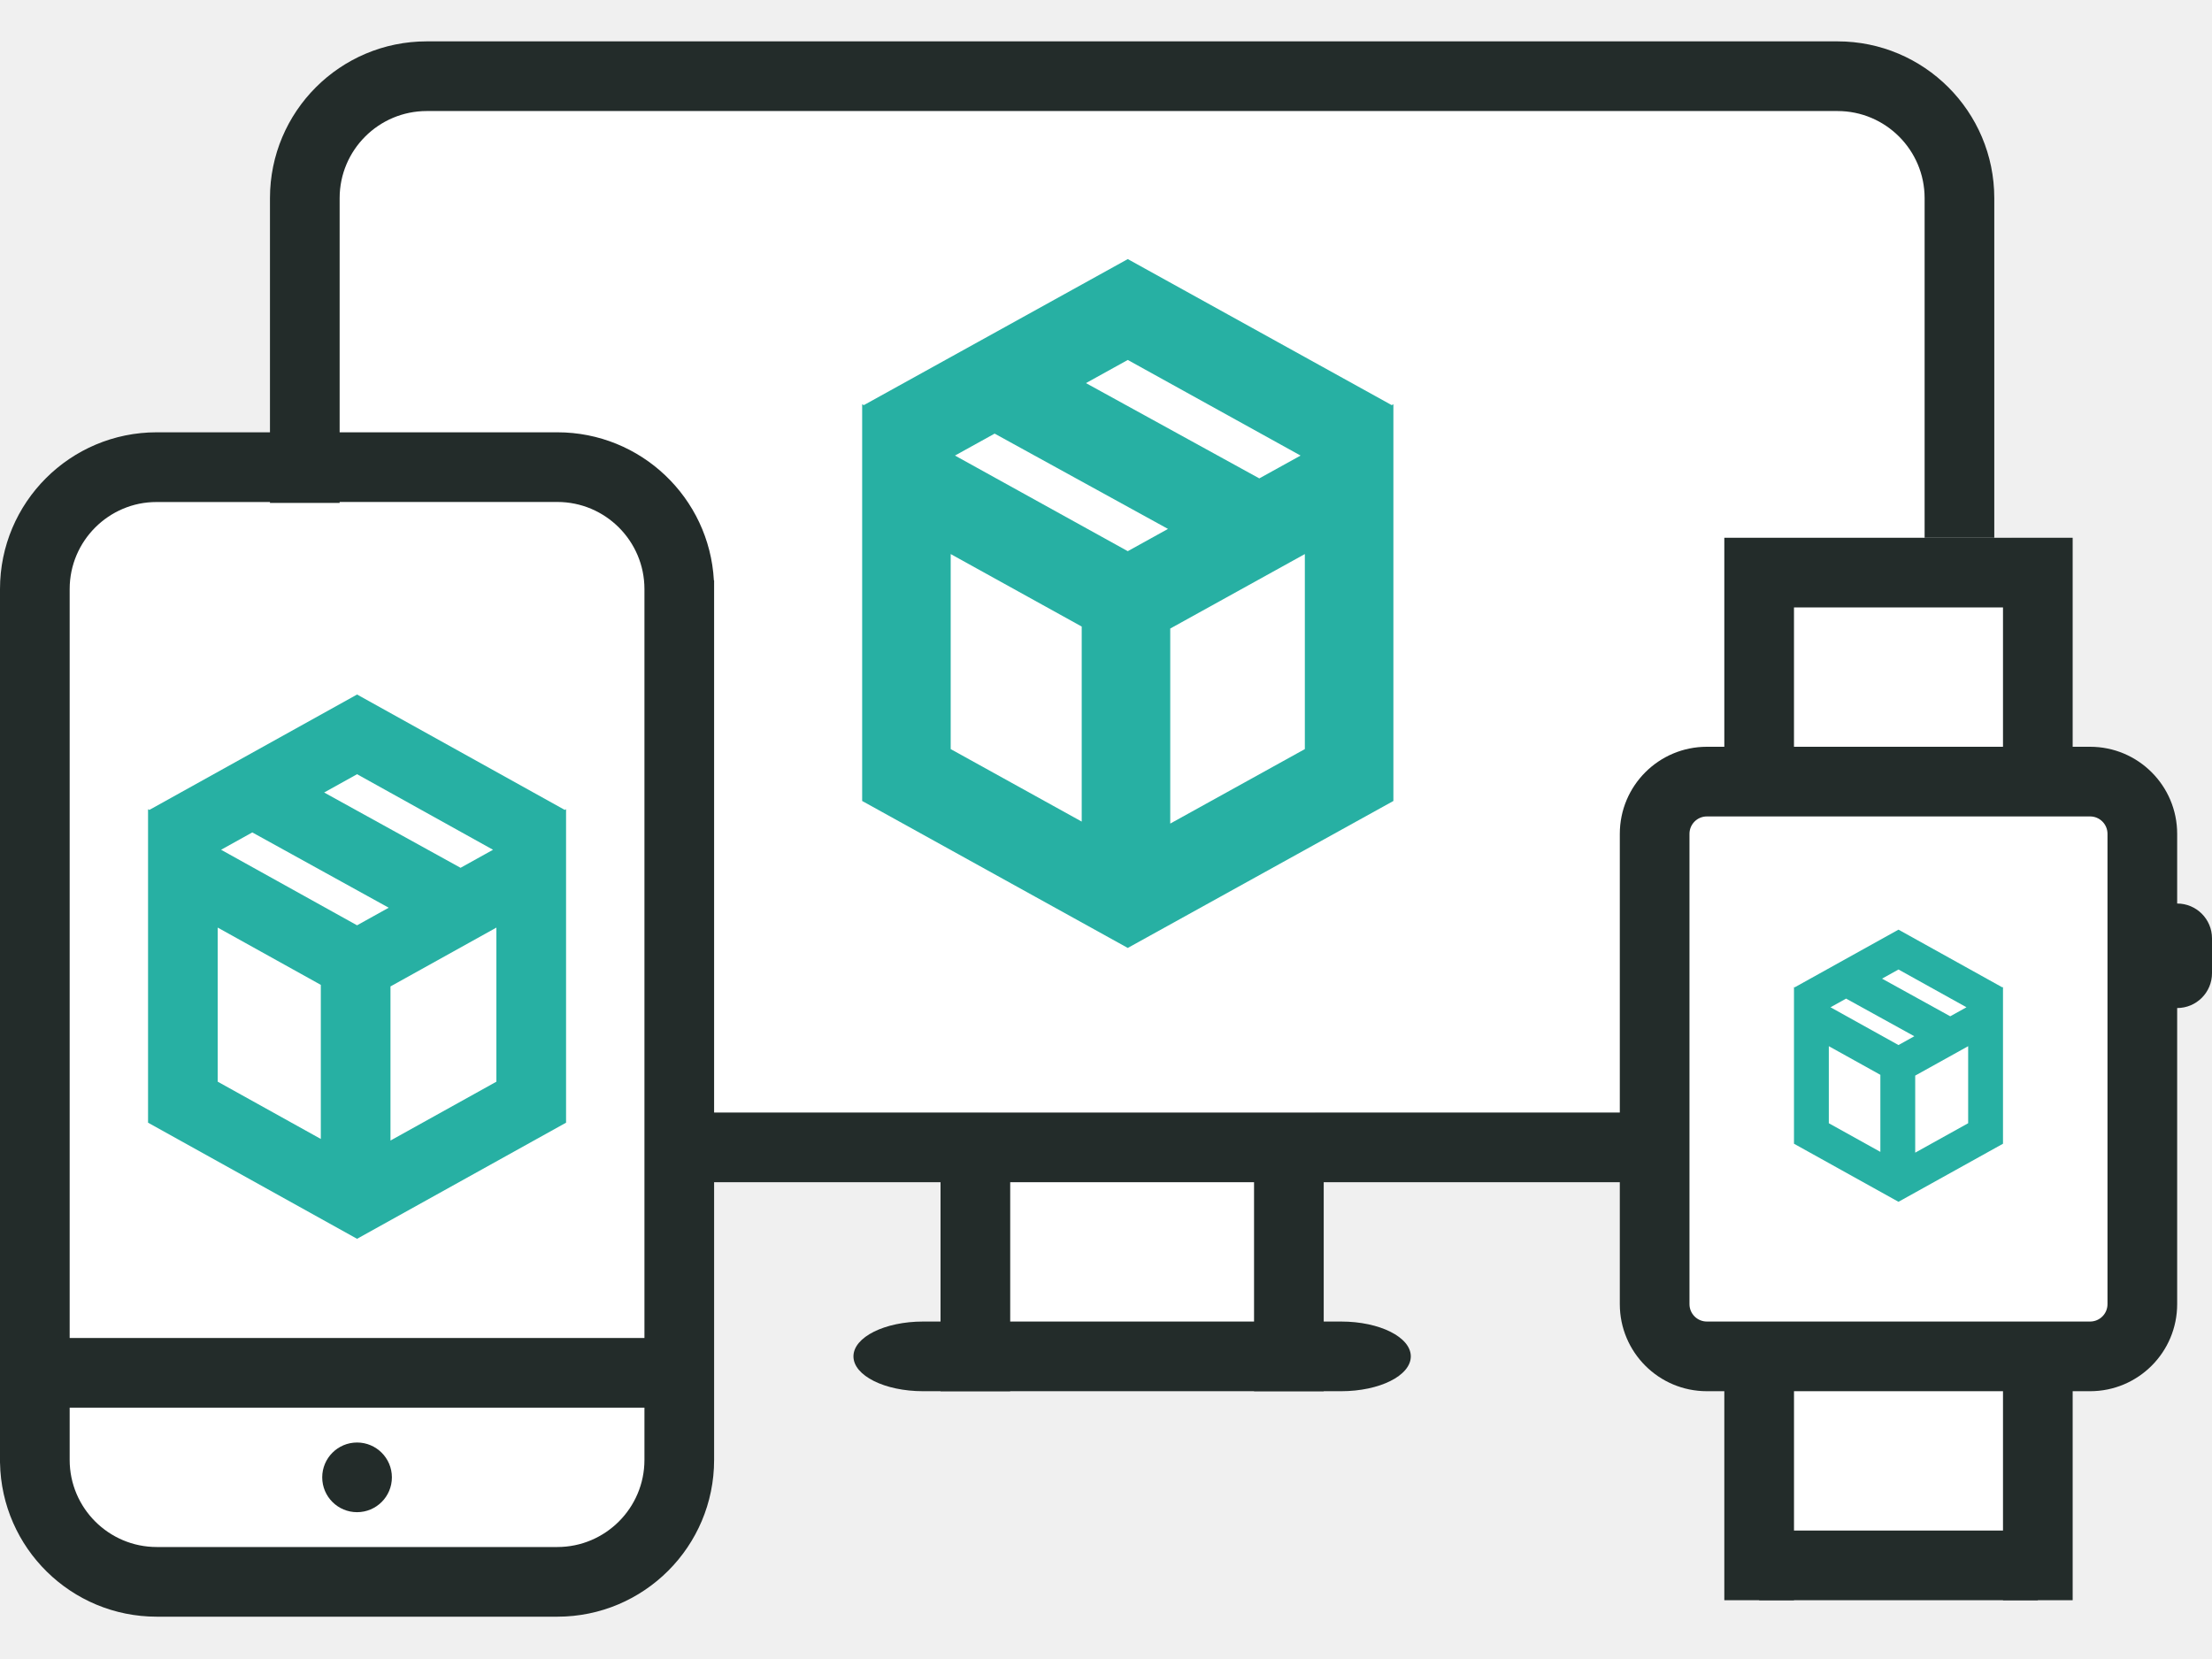
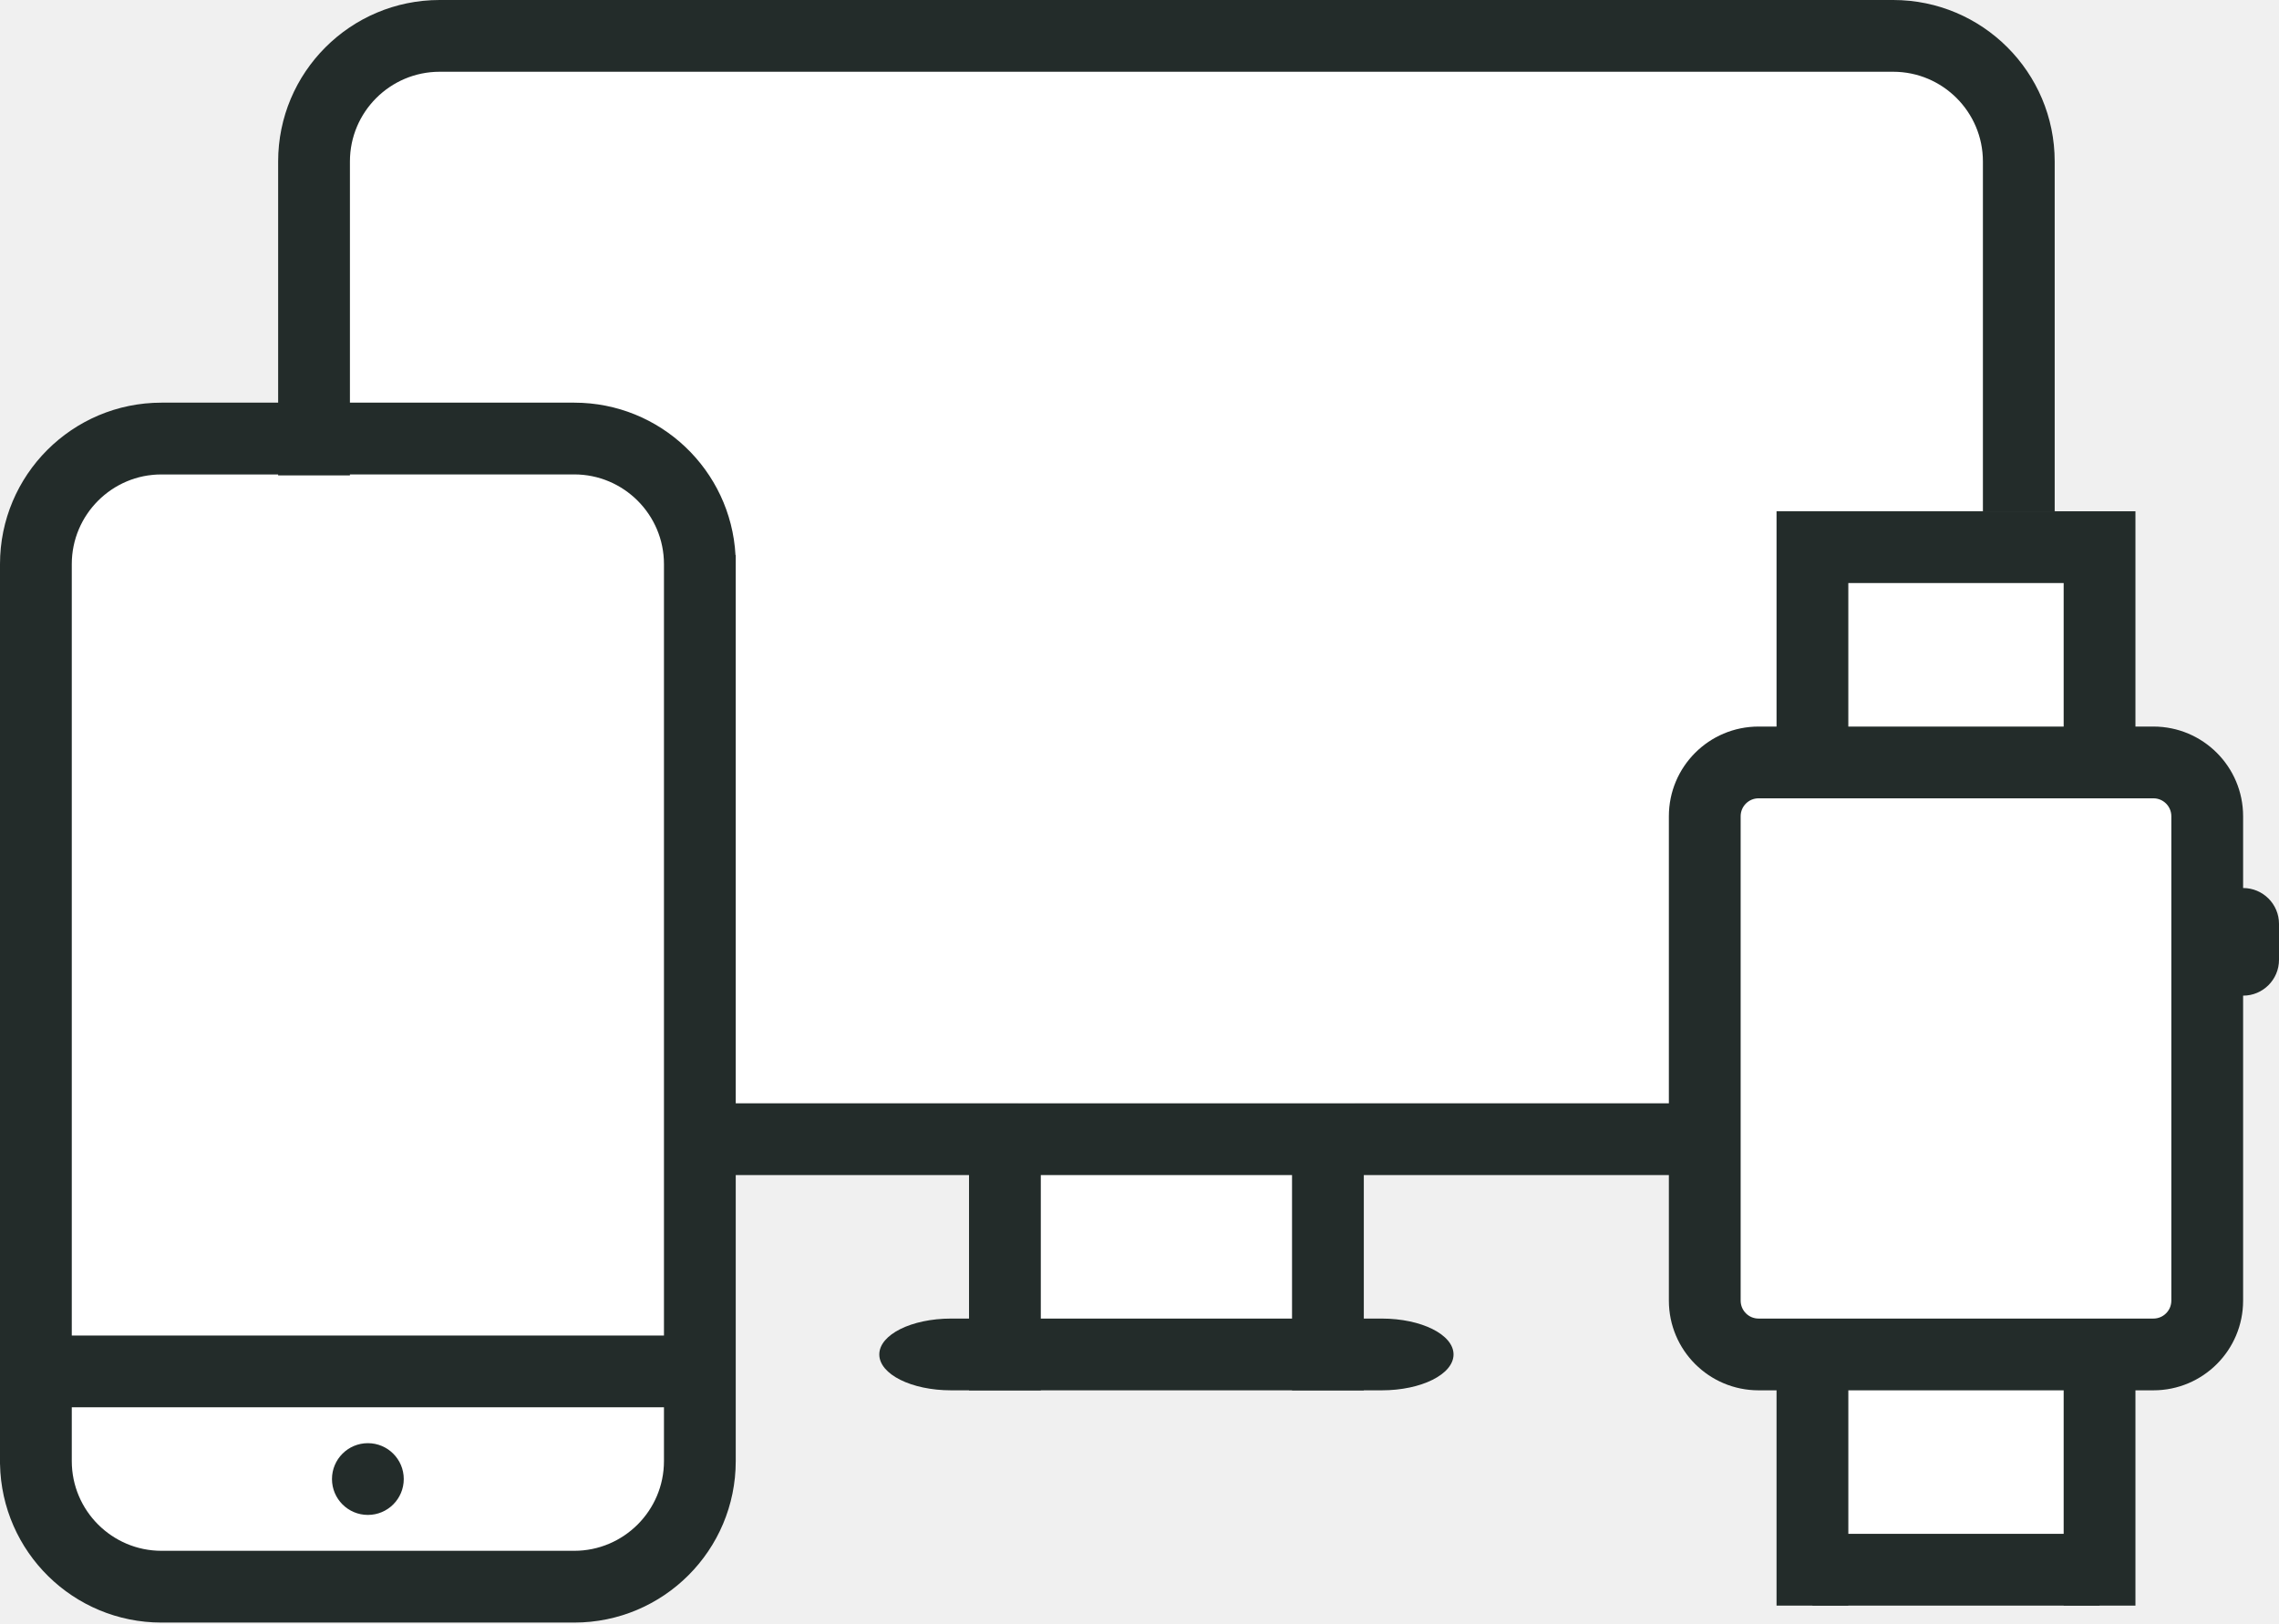
- <svg xmlns="http://www.w3.org/2000/svg" width="400px" height="300px" viewBox="0 0 254 181" version="1.1">
+ <svg xmlns="http://www.w3.org/2000/svg" width="254px" height="181px" viewBox="0 0 254 181" version="1.1">
  <defs />
  <g id="Page-1" stroke="none" stroke-width="1" fill="none" fill-rule="evenodd">
-     <g id="icon-copy-6">
-       <rect id="Rectangle-100" fill="#FFFFFF" x="37" y="7" width="185" height="116" />
-       <rect id="Rectangle-101" fill="#FFFFFF" x="113.5" y="121.5" width="37.5" height="26.5" />
-       <path d="M159.811,41.771 L129.501,25 L99.191,41.771 L99,41.666 L99,87.224 L129.5,104.1 L160,87.224 L160,41.666 L159.811,41.771 L159.811,41.771 Z M129.501,36.582 L149.343,47.562 L144.604,50.183 L124.698,39.241 L129.501,36.582 L129.501,36.582 Z M114.212,45.041 L134.118,55.984 L129.5,58.54 L109.657,47.561 L114.212,45.041 L114.212,45.041 Z M109.167,58.938 L109.167,58.872 L124.211,67.196 L124.211,89.591 L109.167,81.267 L109.167,58.938 L109.167,58.938 Z M149.833,58.938 L149.833,81.267 L134.377,89.82 L134.377,67.424 L134.437,67.391 L149.833,58.872 L149.833,58.938 L149.833,58.938 Z" id="Imported-Layers-Copy-10" fill="#27B0A3" />
-       <path d="M211,0 L49,0 C39.06,0 31,8.06 31,18 L31,103.001 L39,103.001 L39,18 C39,12.486 43.486,8 49,8 L211,8 C216.514,8 221,12.486 221,18 L221,113.001 C221,118.514 216.514,123.001 211,123.001 L49,123.001 C43.486,123.001 39,118.514 39,113.001 L31,113.001 C31,122.264 38.001,129.895 47,130.889 L47,136.001 L55,136.001 L55,131.001 L205,131.001 L205,133.001 L213,133.001 L213,130.889 C221.999,129.895 229,122.264 229,113.001 L229,18 C229,8.06 220.94,0 211,0" id="Imported-Layers" fill="#232C2A" />
-       <rect id="Rectangle-94-Copy-3" fill="#232C2A" x="98" y="147" width="64" height="8" rx="8" />
-       <rect id="Rectangle-92-Copy-7" fill="#232C2A" x="108" y="130" width="8" height="25" />
-       <rect id="Rectangle-92-Copy-8" fill="#232C2A" x="144" y="130" width="8" height="25" />
-       <rect id="Rectangle-89" fill="#FFFFFF" x="5" y="53" width="73" height="120" />
-       <path d="M64.851,88.251 L41.001,75 L17.15,88.251 L17,88.168 L17,124.165 L41,137.499 L65,124.165 L65,88.168 L64.851,88.251 L64.851,88.251 Z M41.001,84.151 L56.614,92.827 L52.885,94.898 L37.221,86.252 L41.001,84.151 L41.001,84.151 Z M28.97,90.835 L44.634,99.481 L41,101.501 L25.386,92.826 L28.97,90.835 L28.97,90.835 Z M25,101.815 L25,101.763 L36.838,108.34 L36.838,126.035 L25,119.458 L25,101.815 L25,101.815 Z M57,101.815 L57,119.458 L44.838,126.216 L44.838,108.52 L44.885,108.494 L57,101.763 L57,101.815 L57,101.815 Z" id="Imported-Layers-Copy-8" fill="#27B0A3" />
-       <rect id="Rectangle-94" fill="#232C2A" x="246" y="99" width="8" height="12" rx="4" />
-       <path d="M191,85 L191,151 L206,151 L206,171 L231,171 L231,151 L248,151 L248,85 L231,85 L231,57 L206,57 L206,85 L191,85 L191,85 Z" id="Rectangle-92" fill="#FFFFFF" />
-       <path d="M194,145 C194,146.106 194.894,147 196,147 L240,147 C241.106,147 242,146.106 242,145 L242,91 C242,89.894 241.106,89 240,89 L196,89 C194.894,89 194,89.894 194,91 L194,145 L194,145 Z M196,81 L240,81 C245.523,81 250,85.475 250,91 L250,145 C250,150.523 245.525,155 240,155 L196,155 C190.477,155 186,150.525 186,145 L186,91 C186,85.477 190.475,81 196,81 L196,81 Z" id="Shape" fill="#232C2A" />
-       <path d="M229.925,108.626 L218,102 L206.075,108.626 L206,108.584 L206,126.582 L218,133.25 L230,126.582 L230,108.584 L229.925,108.626 L229.925,108.626 Z M218,106.576 L225.807,110.913 L223.942,111.949 L216.111,107.626 L218,106.576 L218,106.576 Z M211.985,109.918 L219.817,114.24 L218,115.251 L210.193,110.913 L211.985,109.918 L211.985,109.918 Z M210,115.407 L210,115.382 L215.919,118.67 L215.919,127.517 L210,124.229 L210,115.407 L210,115.407 Z M226,115.407 L226,124.229 L219.919,127.608 L219.919,118.76 L219.942,118.747 L226,115.382 L226,115.407 L226,115.407 Z" id="Imported-Layers-Copy-9" fill="#27B0A3" />
-       <path d="M232,57 L204,57 L198,57 L198,82 L206,82 L206,65 L230,65 L230,82 L238,82 L238,57 L232,57 L232,57 Z" id="Rectangle-94-Copy" fill="#232C2A" />
-       <rect id="Rectangle-94-Copy-2" fill="#232C2A" x="202" y="171" width="32" height="8" />
-       <rect id="Rectangle-92-Copy-5" fill="#232C2A" x="198" y="154" width="8" height="25" />
-       <rect id="Rectangle-92-Copy-6" fill="#232C2A" x="230" y="154" width="8" height="25" />
-       <g id="Imported-Layers" transform="translate(0, 44)" fill="#232C2A">
-         <path d="M41,124.891 C43.209,124.891 45,123.1 45,120.891 C45,118.682 43.209,116.891 41,116.891 C38.791,116.891 37,118.682 37,120.891 C37,123.1 38.791,124.891 41,124.891" id="Fill-1" />
-         <path d="M64,0.89 L18,0.89 C8.06,0.89 0,8.95 0,18.89 L0,119.221 L0.003,119.221 C0.179,129.008 8.17,136.891 18,136.891 L64,136.891 C73.94,136.891 82,128.83 82,118.891 L82,17.89 L81.973,17.89 C81.453,8.415 73.605,0.89 64,0.89 L64,0.89 Z M74,118.891 C74,124.404 69.514,128.891 64,128.891 L18,128.891 C12.486,128.891 8,124.404 8,118.891 L8,112.891 L74,112.891 L74,118.891 L74,118.891 Z M74,104.891 L8,104.891 L8,18.89 C8,13.376 12.486,8.89 18,8.89 L64,8.89 C69.514,8.89 74,13.376 74,18.89 L74,104.891 L74,104.891 Z" id="Fill-2" />
+     <g id="screens">
+       <g id="Page-1">
+         <g id="icon-copy-6">
+           <rect id="Rectangle-100" fill="#FFFFFF" x="37" y="7" width="185" height="116" />
+           <rect id="Rectangle-101" fill="#FFFFFF" x="113.5" y="121.5" width="37.5" height="26.5" />
+           <path d="M211,0 L49,0 C39.06,0 31,8.06 31,18 L31,103.001 L39,103.001 L39,18 C39,12.486 43.486,8 49,8 L211,8 C216.514,8 221,12.486 221,18 L221,113.001 C221,118.514 216.514,123.001 211,123.001 L49,123.001 C43.486,123.001 39,118.514 39,113.001 L31,113.001 C31,122.264 38.001,129.895 47,130.889 L47,136.001 L55,136.001 L55,131.001 L205,131.001 L205,133.001 L213,133.001 L213,130.889 C221.999,129.895 229,122.264 229,113.001 L229,18 C229,8.06 220.94,0 211,0" id="Imported-Layers" fill="#232C2A" />
+           <rect id="Rectangle-94-Copy-3" fill="#232C2A" x="98" y="147" width="64" height="8" rx="8" />
+           <rect id="Rectangle-92-Copy-7" fill="#232C2A" x="108" y="130" width="8" height="25" />
+           <rect id="Rectangle-92-Copy-8" fill="#232C2A" x="144" y="130" width="8" height="25" />
+           <rect id="Rectangle-89" fill="#FFFFFF" x="5" y="53" width="73" height="120" />
+           <rect id="Rectangle-94" fill="#232C2A" x="246" y="99" width="8" height="12" rx="4" />
+           <path d="M191,85 L191,151 L206,151 L206,171 L231,171 L231,151 L248,151 L248,85 L231,85 L231,57 L206,57 L206,85 L191,85 L191,85 Z" id="Rectangle-92" fill="#FFFFFF" />
+           <path d="M194,145 C194,146.106 194.894,147 196,147 L240,147 C241.106,147 242,146.106 242,145 L242,91 C242,89.894 241.106,89 240,89 L196,89 C194.894,89 194,89.894 194,91 L194,145 L194,145 Z M196,81 L240,81 C245.523,81 250,85.475 250,91 L250,145 C250,150.523 245.525,155 240,155 L196,155 C190.477,155 186,150.525 186,145 L186,91 C186,85.477 190.475,81 196,81 L196,81 L196,81 Z" id="Shape" fill="#232C2A" />
+           <path d="M232,57 L204,57 L198,57 L198,82 L206,82 L206,65 L230,65 L230,82 L238,82 L238,57 L232,57 L232,57 Z" id="Rectangle-94-Copy" fill="#232C2A" />
+           <rect id="Rectangle-94-Copy-2" fill="#232C2A" x="202" y="171" width="32" height="8" />
+           <rect id="Rectangle-92-Copy-5" fill="#232C2A" x="198" y="154" width="8" height="25" />
+           <rect id="Rectangle-92-Copy-6" fill="#232C2A" x="230" y="154" width="8" height="25" />
+           <g id="Imported-Layers" transform="translate(0, 44)" fill="#232C2A">
+             <path d="M41,124.891 C43.209,124.891 45,123.1 45,120.891 C45,118.682 43.209,116.891 41,116.891 C38.791,116.891 37,118.682 37,120.891 C37,123.1 38.791,124.891 41,124.891" id="Fill-1" />
+             <path d="M64,0.89 L18,0.89 C8.06,0.89 0,8.95 0,18.89 L0,119.221 L0.003,119.221 C0.179,129.008 8.17,136.891 18,136.891 L64,136.891 C73.94,136.891 82,128.83 82,118.891 L82,17.89 L81.973,17.89 C81.453,8.415 73.605,0.89 64,0.89 L64,0.89 L64,0.89 Z M74,118.891 C74,124.404 69.514,128.891 64,128.891 L18,128.891 C12.486,128.891 8,124.404 8,118.891 L8,112.891 L74,112.891 L74,118.891 L74,118.891 Z M74,104.891 L8,104.891 L8,18.89 C8,13.376 12.486,8.89 18,8.89 L64,8.89 C69.514,8.89 74,13.376 74,18.89 L74,104.891 L74,104.891 Z" id="Fill-2" />
+           </g>
+         </g>
      </g>
    </g>
  </g>
</svg>
